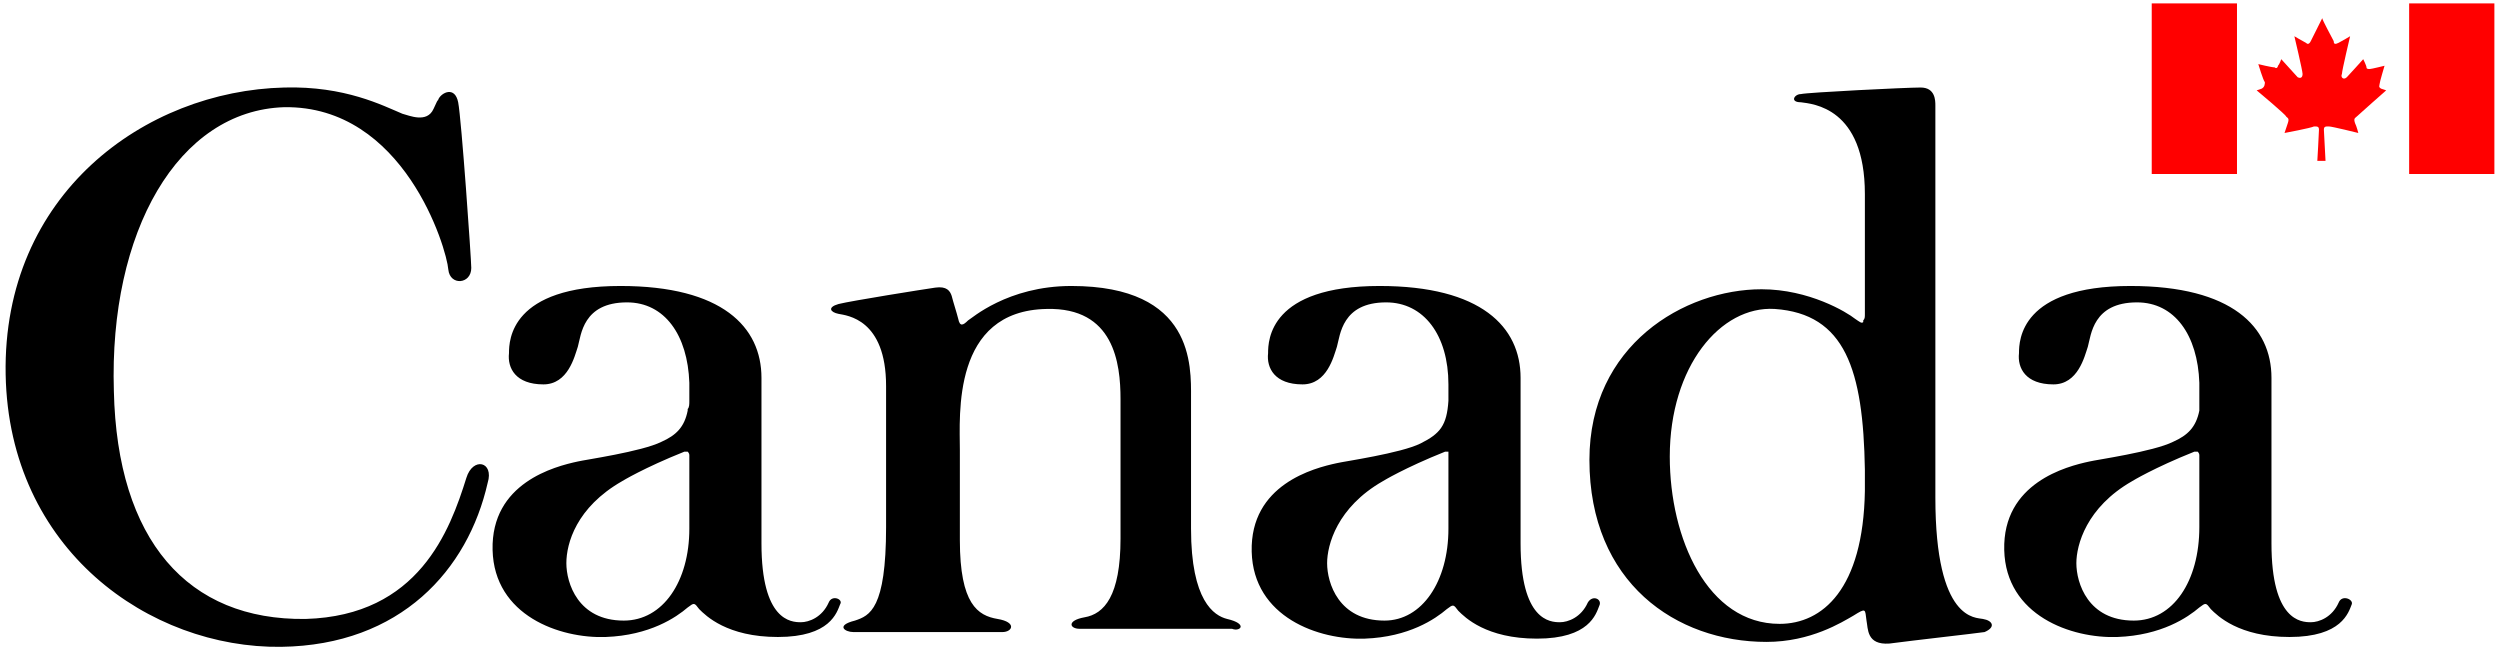
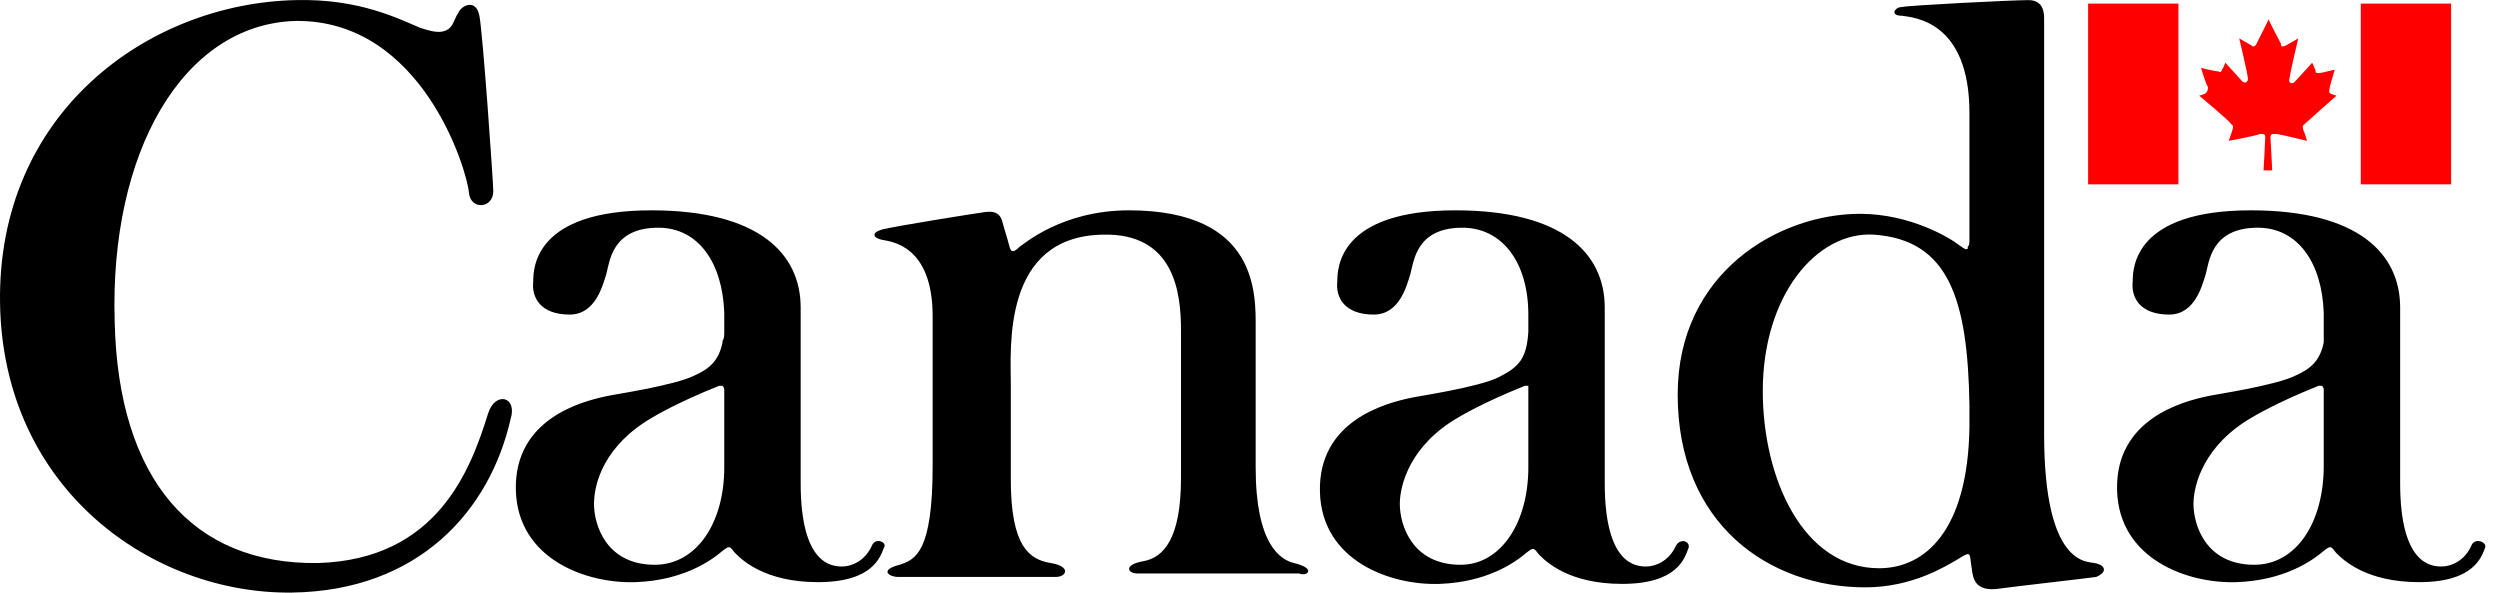
- <svg xmlns="http://www.w3.org/2000/svg" width="143" height="37" viewBox="0 0 143 37" fill="none">
-   <path d="M137.803 0.195H142.679V9.953H137.803V0.195ZM129.362 5.074L129.081 5.168C129.081 5.168 130.769 6.575 130.769 6.669C130.863 6.763 130.957 6.763 130.863 7.044C130.769 7.326 130.675 7.607 130.675 7.607C130.675 7.607 132.176 7.326 132.363 7.232C132.551 7.232 132.645 7.232 132.645 7.42C132.645 7.607 132.551 9.202 132.551 9.202H133.02C133.02 9.202 132.926 7.513 132.926 7.42C132.926 7.232 133.02 7.232 133.207 7.232C133.395 7.232 134.895 7.607 134.895 7.607C134.895 7.607 134.802 7.232 134.708 7.044C134.614 6.763 134.708 6.763 134.802 6.669C134.895 6.575 136.49 5.168 136.49 5.168L136.208 5.074C136.021 4.98 136.115 4.886 136.115 4.793C136.115 4.699 136.396 3.761 136.396 3.761C136.396 3.761 135.646 3.948 135.552 3.948C135.458 3.948 135.364 3.948 135.364 3.854C135.364 3.761 135.177 3.385 135.177 3.385C135.177 3.385 134.333 4.324 134.239 4.417C134.051 4.605 133.864 4.417 133.958 4.23C133.958 4.042 134.427 2.072 134.427 2.072C134.427 2.072 133.958 2.353 133.77 2.447C133.583 2.541 133.489 2.541 133.489 2.353C133.395 2.166 132.832 1.134 132.832 1.04C132.832 1.04 132.27 2.166 132.176 2.353C132.082 2.541 131.988 2.541 131.895 2.447C131.707 2.353 131.238 2.072 131.238 2.072C131.238 2.072 131.707 4.042 131.707 4.23C131.707 4.417 131.613 4.511 131.426 4.417L130.488 3.385C130.488 3.385 130.394 3.667 130.3 3.761C130.3 3.854 130.206 3.948 130.113 3.854C129.925 3.854 129.175 3.667 129.175 3.667C129.175 3.667 129.456 4.605 129.55 4.699C129.55 4.793 129.55 4.98 129.362 5.074ZM123.079 0.195H127.956V9.953H123.079V0.195Z" fill="#FF0000" />
-   <path d="M133.773 34.466C133.398 35.31 132.648 35.592 132.179 35.592C131.616 35.592 129.928 35.498 129.928 31.088C129.928 31.088 129.928 22.175 129.928 21.612C129.928 18.703 127.677 16.358 121.863 16.358C115.58 16.358 115.486 19.454 115.486 20.205C115.392 21.049 115.861 21.987 117.455 21.987C118.862 21.987 119.237 20.392 119.425 19.829C119.612 19.173 119.706 17.296 122.238 17.296C124.395 17.296 125.708 19.173 125.802 21.893C125.802 22.363 125.802 22.644 125.802 22.925C125.802 23.113 125.802 23.207 125.802 23.395V23.488C125.614 24.427 125.145 24.896 124.301 25.271C123.176 25.834 119.894 26.303 119.519 26.397C118.206 26.678 114.548 27.617 114.642 31.463C114.736 35.216 118.487 36.53 121.113 36.436C123.645 36.342 125.145 35.31 125.802 34.747C126.177 34.466 126.177 34.466 126.458 34.841C126.833 35.216 128.053 36.436 130.96 36.436C133.961 36.436 134.336 35.029 134.523 34.559C134.617 34.278 133.961 33.996 133.773 34.466ZM122.051 35.498C119.425 35.498 118.768 33.34 118.768 32.214C118.768 31.182 119.331 29.024 121.957 27.523C121.957 27.523 123.176 26.772 125.521 25.834C125.614 25.834 125.708 25.834 125.708 25.834C125.708 25.834 125.802 25.928 125.802 26.022V26.116V26.209V30.15C125.802 33.246 124.301 35.498 122.051 35.498ZM113.423 35.404C113.048 35.31 110.703 35.592 110.703 28.461C110.703 21.331 110.703 6.038 110.703 6.038C110.703 5.756 110.703 5.006 109.859 5.006C109.015 5.006 103.388 5.287 103.013 5.381C102.638 5.381 102.357 5.85 103.013 5.85C103.67 5.944 106.671 6.131 106.671 11.104C106.671 13.543 106.671 15.983 106.671 17.765C106.671 17.859 106.671 17.953 106.671 17.953C106.671 18.141 106.671 18.234 106.577 18.328C106.577 18.328 106.577 18.328 106.577 18.422C106.483 18.516 106.389 18.422 106.108 18.234C105.639 17.859 103.482 16.546 100.762 16.546C96.355 16.546 90.915 19.736 90.915 26.303C90.915 33.34 95.886 36.717 101.044 36.717C103.576 36.717 105.358 35.592 106.014 35.216C106.764 34.747 106.671 34.841 106.764 35.498C106.858 35.967 106.764 36.905 108.077 36.811C109.484 36.624 112.86 36.248 113.517 36.154C114.173 35.873 113.986 35.498 113.423 35.404ZM101.794 35.685C97.668 35.685 95.511 30.807 95.511 26.116C95.511 20.955 98.418 17.484 101.513 17.672C105.545 17.953 106.577 21.143 106.671 26.866C106.671 27.241 106.671 27.617 106.671 28.086C106.577 33.715 104.232 35.685 101.794 35.685ZM90.822 34.466C90.447 35.31 89.696 35.592 89.227 35.592C88.665 35.592 86.977 35.498 86.977 31.088C86.977 31.088 86.977 22.175 86.977 21.612C86.977 18.703 84.726 16.358 78.912 16.358C72.628 16.358 72.534 19.454 72.534 20.205C72.441 21.049 72.91 21.987 74.504 21.987C75.911 21.987 76.286 20.392 76.473 19.829C76.661 19.173 76.755 17.296 79.287 17.296C81.444 17.296 82.85 19.173 82.85 21.987V22.081C82.85 22.175 82.85 22.269 82.85 22.269V22.55C82.85 22.644 82.85 22.832 82.85 22.925C82.757 24.333 82.382 24.802 81.256 25.365C80.131 25.928 76.848 26.397 76.473 26.491C75.16 26.772 71.503 27.71 71.597 31.557C71.691 35.31 75.442 36.624 78.068 36.53C80.6 36.436 82.1 35.404 82.757 34.841C83.132 34.559 83.132 34.559 83.413 34.935C83.788 35.31 85.007 36.53 87.915 36.53C90.915 36.53 91.291 35.122 91.478 34.653C91.666 34.278 91.103 33.996 90.822 34.466ZM79.193 35.498C76.567 35.498 75.911 33.34 75.911 32.214C75.911 31.182 76.473 29.024 79.099 27.523C79.099 27.523 80.318 26.772 82.663 25.834C82.757 25.834 82.85 25.834 82.85 25.834V25.928C82.85 26.022 82.85 26.116 82.85 26.303V26.209C82.85 26.209 82.85 26.209 82.85 26.303V30.244C82.85 33.246 81.35 35.498 79.193 35.498ZM70.19 35.404C69.44 35.216 68.127 34.372 68.127 30.244V22.738C68.127 20.955 68.314 16.358 61.281 16.358C57.623 16.358 55.56 18.234 55.373 18.328C55.091 18.61 54.904 18.703 54.81 18.234C54.716 17.859 54.529 17.296 54.435 16.921C54.341 16.64 54.154 16.358 53.497 16.452C52.841 16.546 48.714 17.202 47.964 17.39C47.307 17.578 47.495 17.859 47.964 17.953C48.433 18.047 50.684 18.234 50.684 22.081C50.684 25.928 50.684 30.15 50.684 30.15C50.684 34.841 49.746 35.216 48.902 35.498C47.776 35.779 48.339 36.154 48.808 36.154C48.808 36.154 57.154 36.154 57.342 36.154C57.905 36.154 58.186 35.592 57.061 35.404C55.935 35.216 54.904 34.559 54.904 30.9C54.904 30.525 54.904 26.491 54.904 25.74C54.904 23.77 54.435 17.765 59.874 17.672C63.719 17.578 64.094 20.768 64.094 22.832V30.807C64.094 34.09 63.157 35.122 62.031 35.31C60.999 35.498 61.187 35.967 61.75 35.967C61.937 35.967 70.471 35.967 70.471 35.967C70.94 36.154 71.409 35.685 70.19 35.404ZM47.401 34.466C47.026 35.31 46.276 35.592 45.807 35.592C45.244 35.592 43.556 35.498 43.556 31.088C43.556 31.088 43.556 22.175 43.556 21.612C43.556 18.703 41.306 16.358 35.491 16.358C29.208 16.358 29.114 19.454 29.114 20.205C29.02 21.049 29.489 21.987 31.084 21.987C32.49 21.987 32.865 20.392 33.053 19.829C33.24 19.173 33.334 17.296 35.866 17.296C38.023 17.296 39.336 19.173 39.43 21.893C39.43 22.363 39.43 22.644 39.43 22.925C39.43 23.113 39.43 23.301 39.336 23.395V23.488C39.149 24.427 38.68 24.896 37.836 25.271C36.71 25.834 33.428 26.303 33.053 26.397C31.74 26.678 28.082 27.617 28.176 31.463C28.27 35.216 32.021 36.53 34.647 36.436C37.179 36.342 38.68 35.31 39.336 34.747C39.711 34.466 39.711 34.466 39.993 34.841C40.368 35.216 41.587 36.436 44.494 36.436C47.495 36.436 47.87 35.029 48.058 34.559C48.245 34.278 47.589 33.996 47.401 34.466ZM35.679 35.498C33.053 35.498 32.396 33.34 32.396 32.214C32.396 31.088 32.959 29.024 35.585 27.523C35.585 27.523 36.804 26.772 39.149 25.834C39.242 25.834 39.336 25.834 39.336 25.834C39.336 25.834 39.43 25.928 39.43 26.022C39.43 26.022 39.43 26.116 39.43 26.209V26.303V30.244C39.43 33.246 37.929 35.498 35.679 35.498ZM26.676 27.335C25.738 30.337 23.956 35.216 17.485 35.404C10.733 35.498 6.701 30.9 6.513 22.363C6.232 13.262 10.17 6.319 16.266 6.131C23.112 6.038 25.55 14.2 25.644 15.42C25.738 16.358 26.957 16.264 26.957 15.326C26.957 14.857 26.395 6.788 26.207 5.85C26.019 4.912 25.269 5.287 25.082 5.662C24.988 5.944 25.175 5.381 24.8 6.225C24.425 7.07 23.393 6.601 23.018 6.507C21.893 6.038 19.736 4.912 16.266 5.006C8.295 5.193 0.136 11.104 0.323 21.424C0.511 31.463 8.576 37.093 16.079 36.999C22.925 36.905 26.77 32.589 27.895 27.617C28.27 26.397 27.051 26.116 26.676 27.335Z" fill="black" />
+ <svg xmlns="http://www.w3.org/2000/svg" width="135" height="32" viewBox="0 0 135 32" fill="none">
+   <path d="M127.482 0.195H132.359V9.953H127.482V0.195ZM119.042 5.074L118.761 5.168C118.761 5.168 120.449 6.575 120.449 6.669C120.543 6.763 120.636 6.763 120.543 7.044C120.449 7.326 120.355 7.607 120.355 7.607C120.355 7.607 121.856 7.326 122.043 7.232C122.231 7.232 122.324 7.232 122.324 7.42C122.324 7.607 122.231 9.202 122.231 9.202H122.7C122.7 9.202 122.606 7.513 122.606 7.42C122.606 7.232 122.7 7.232 122.887 7.232C123.075 7.232 124.575 7.607 124.575 7.607C124.575 7.607 124.481 7.232 124.388 7.044C124.294 6.763 124.388 6.763 124.481 6.669C124.575 6.575 126.169 5.168 126.169 5.168L125.888 5.074C125.701 4.98 125.794 4.886 125.794 4.793C125.794 4.699 126.076 3.761 126.076 3.761C126.076 3.761 125.325 3.948 125.232 3.948C125.138 3.948 125.044 3.948 125.044 3.854C125.044 3.761 124.857 3.385 124.857 3.385C124.857 3.385 124.012 4.324 123.919 4.417C123.731 4.605 123.544 4.417 123.637 4.23C123.637 4.042 124.106 2.072 124.106 2.072C124.106 2.072 123.637 2.353 123.45 2.447C123.262 2.541 123.168 2.541 123.168 2.353C123.075 2.166 122.512 1.134 122.512 1.04C122.512 1.04 121.949 2.166 121.856 2.353C121.762 2.541 121.668 2.541 121.574 2.447C121.387 2.353 120.918 2.072 120.918 2.072C120.918 2.072 121.387 4.042 121.387 4.23C121.387 4.417 121.293 4.511 121.105 4.417L120.167 3.385C120.167 3.385 120.074 3.667 119.98 3.761C119.98 3.854 119.886 3.948 119.792 3.854C119.605 3.854 118.855 3.667 118.855 3.667C118.855 3.667 119.136 4.605 119.23 4.699C119.23 4.793 119.23 4.98 119.042 5.074ZM112.759 0.195H117.635V9.953H112.759V0.195Z" fill="#FF0000" />
+   <path d="M133.453 29.466C133.078 30.31 132.328 30.591 131.859 30.591C131.296 30.591 129.608 30.498 129.608 26.088C129.608 26.088 129.608 17.175 129.608 16.612C129.608 13.704 127.357 11.358 121.543 11.358C115.259 11.358 115.166 14.454 115.166 15.205C115.072 16.049 115.541 16.987 117.135 16.987C118.542 16.987 118.917 15.392 119.104 14.829C119.292 14.173 119.386 12.296 121.918 12.296C124.075 12.296 125.388 14.173 125.482 16.893C125.482 17.363 125.482 17.644 125.482 17.925C125.482 18.113 125.482 18.207 125.482 18.395V18.488C125.294 19.427 124.825 19.896 123.981 20.271C122.856 20.834 119.573 21.303 119.198 21.397C117.885 21.678 114.228 22.617 114.322 26.463C114.415 30.216 118.167 31.53 120.793 31.436C123.325 31.342 124.825 30.31 125.482 29.747C125.857 29.466 125.857 29.466 126.138 29.841C126.513 30.216 127.732 31.436 130.639 31.436C133.64 31.436 134.016 30.029 134.203 29.559C134.297 29.278 133.64 28.997 133.453 29.466ZM121.73 30.498C119.104 30.498 118.448 28.34 118.448 27.214C118.448 26.182 119.011 24.024 121.637 22.523C121.637 22.523 122.856 21.772 125.2 20.834C125.294 20.834 125.388 20.834 125.388 20.834C125.388 20.834 125.482 20.928 125.482 21.022V21.116V21.209V25.15C125.482 28.246 123.981 30.498 121.73 30.498ZM113.103 30.404C112.727 30.31 110.383 30.591 110.383 23.461C110.383 16.331 110.383 1.038 110.383 1.038C110.383 0.756 110.383 0.006 109.539 0.006C108.695 0.006 103.068 0.287 102.693 0.381C102.318 0.381 102.036 0.85 102.693 0.85C103.349 0.944 106.35 1.131 106.35 6.104C106.35 8.543 106.35 10.983 106.35 12.765C106.35 12.859 106.35 12.953 106.35 12.953C106.35 13.141 106.35 13.234 106.257 13.328C106.257 13.328 106.257 13.328 106.257 13.422C106.163 13.516 106.069 13.422 105.788 13.234C105.319 12.859 103.162 11.546 100.442 11.546C96.034 11.546 90.595 14.736 90.595 21.303C90.595 28.34 95.566 31.717 100.723 31.717C103.256 31.717 105.037 30.591 105.694 30.216C106.444 29.747 106.35 29.841 106.444 30.498C106.538 30.967 106.444 31.905 107.757 31.811C109.164 31.624 112.54 31.248 113.196 31.154C113.853 30.873 113.665 30.498 113.103 30.404ZM101.474 30.685C97.347 30.685 95.19 25.807 95.19 21.116C95.19 15.955 98.098 12.484 101.192 12.671C105.225 12.953 106.257 16.143 106.35 21.866C106.35 22.241 106.35 22.617 106.35 23.086C106.257 28.715 103.912 30.685 101.474 30.685ZM90.501 29.466C90.126 30.31 89.376 30.591 88.907 30.591C88.344 30.591 86.656 30.498 86.656 26.088C86.656 26.088 86.656 17.175 86.656 16.612C86.656 13.704 84.406 11.358 78.591 11.358C72.308 11.358 72.214 14.454 72.214 15.205C72.12 16.049 72.589 16.987 74.184 16.987C75.59 16.987 75.965 15.392 76.153 14.829C76.341 14.173 76.434 12.296 78.966 12.296C81.123 12.296 82.53 14.173 82.53 16.987V17.081C82.53 17.175 82.53 17.269 82.53 17.269V17.55C82.53 17.644 82.53 17.832 82.53 17.925C82.436 19.333 82.061 19.802 80.936 20.365C79.81 20.928 76.528 21.397 76.153 21.491C74.84 21.772 71.183 22.71 71.276 26.557C71.37 30.31 75.121 31.624 77.747 31.53C80.279 31.436 81.78 30.404 82.436 29.841C82.811 29.559 82.811 29.559 83.093 29.935C83.468 30.31 84.687 31.53 87.594 31.53C90.595 31.53 90.97 30.122 91.158 29.653C91.345 29.278 90.783 28.997 90.501 29.466ZM78.873 30.498C76.247 30.498 75.59 28.34 75.59 27.214C75.59 26.182 76.153 24.024 78.779 22.523C78.779 22.523 79.998 21.772 82.343 20.834C82.436 20.834 82.53 20.834 82.53 20.834V20.928C82.53 21.022 82.53 21.116 82.53 21.303V21.209C82.53 21.209 82.53 21.209 82.53 21.303V25.244C82.53 28.246 81.03 30.498 78.873 30.498ZM69.87 30.404C69.119 30.216 67.806 29.372 67.806 25.244V17.738C67.806 15.955 67.994 11.358 60.961 11.358C57.303 11.358 55.24 13.234 55.052 13.328C54.771 13.61 54.584 13.704 54.49 13.234C54.396 12.859 54.208 12.296 54.114 11.921C54.021 11.639 53.833 11.358 53.177 11.452C52.52 11.546 48.394 12.202 47.644 12.39C46.987 12.578 47.175 12.859 47.644 12.953C48.113 13.047 50.363 13.234 50.363 17.081C50.363 20.928 50.363 25.15 50.363 25.15C50.363 29.841 49.425 30.216 48.581 30.498C47.456 30.779 48.019 31.154 48.488 31.154C48.488 31.154 56.834 31.154 57.022 31.154C57.584 31.154 57.866 30.591 56.74 30.404C55.615 30.216 54.583 29.559 54.583 25.9C54.583 25.525 54.583 21.491 54.583 20.74C54.583 18.77 54.114 12.765 59.554 12.671C63.399 12.578 63.774 15.768 63.774 17.832V25.807C63.774 29.09 62.836 30.122 61.711 30.31C60.679 30.498 60.867 30.967 61.429 30.967C61.617 30.967 70.151 30.967 70.151 30.967C70.62 31.154 71.089 30.685 69.87 30.404ZM47.081 29.466C46.706 30.31 45.956 30.591 45.487 30.591C44.924 30.591 43.236 30.498 43.236 26.088C43.236 26.088 43.236 17.175 43.236 16.612C43.236 13.704 40.985 11.358 35.171 11.358C28.888 11.358 28.794 14.454 28.794 15.205C28.7 16.049 29.169 16.987 30.763 16.987C32.17 16.987 32.545 15.392 32.733 14.829C32.92 14.173 33.014 12.296 35.546 12.296C37.703 12.296 39.016 14.173 39.11 16.893C39.11 17.363 39.11 17.644 39.11 17.925C39.11 18.113 39.11 18.301 39.016 18.395V18.488C38.828 19.427 38.359 19.896 37.515 20.271C36.39 20.834 33.108 21.303 32.733 21.397C31.42 21.678 27.762 22.617 27.856 26.463C27.95 30.216 31.701 31.53 34.327 31.436C36.859 31.342 38.359 30.31 39.016 29.747C39.391 29.466 39.391 29.466 39.672 29.841C40.047 30.216 41.267 31.436 44.174 31.436C47.175 31.436 47.55 30.029 47.737 29.559C47.925 29.278 47.269 28.997 47.081 29.466ZM35.358 30.498C32.733 30.498 32.076 28.34 32.076 27.214C32.076 26.088 32.639 24.024 35.265 22.523C35.265 22.523 36.484 21.772 38.828 20.834C38.922 20.834 39.016 20.834 39.016 20.834C39.016 20.834 39.11 20.928 39.11 21.022C39.11 21.022 39.11 21.116 39.11 21.209V21.303V25.244C39.11 28.246 37.609 30.498 35.358 30.498ZM26.355 22.335C25.418 25.337 23.636 30.216 17.165 30.404C10.413 30.498 6.38 25.9 6.193 17.363C5.911 8.262 9.85 1.319 15.946 1.131C22.792 1.038 25.23 9.2 25.324 10.42C25.418 11.358 26.637 11.264 26.637 10.326C26.637 9.857 26.074 1.788 25.887 0.85C25.699 -0.088 24.949 0.287 24.761 0.662C24.668 0.944 24.855 0.381 24.48 1.225C24.105 2.07 23.073 1.601 22.698 1.507C21.573 1.038 19.416 -0.088 15.946 0.006C7.975 0.193 -0.184 6.104 0.003 16.424C0.191 26.463 8.256 32.093 15.758 31.999C22.604 31.905 26.449 27.589 27.575 22.617C27.95 21.397 26.731 21.116 26.355 22.335Z" fill="black" />
</svg>
